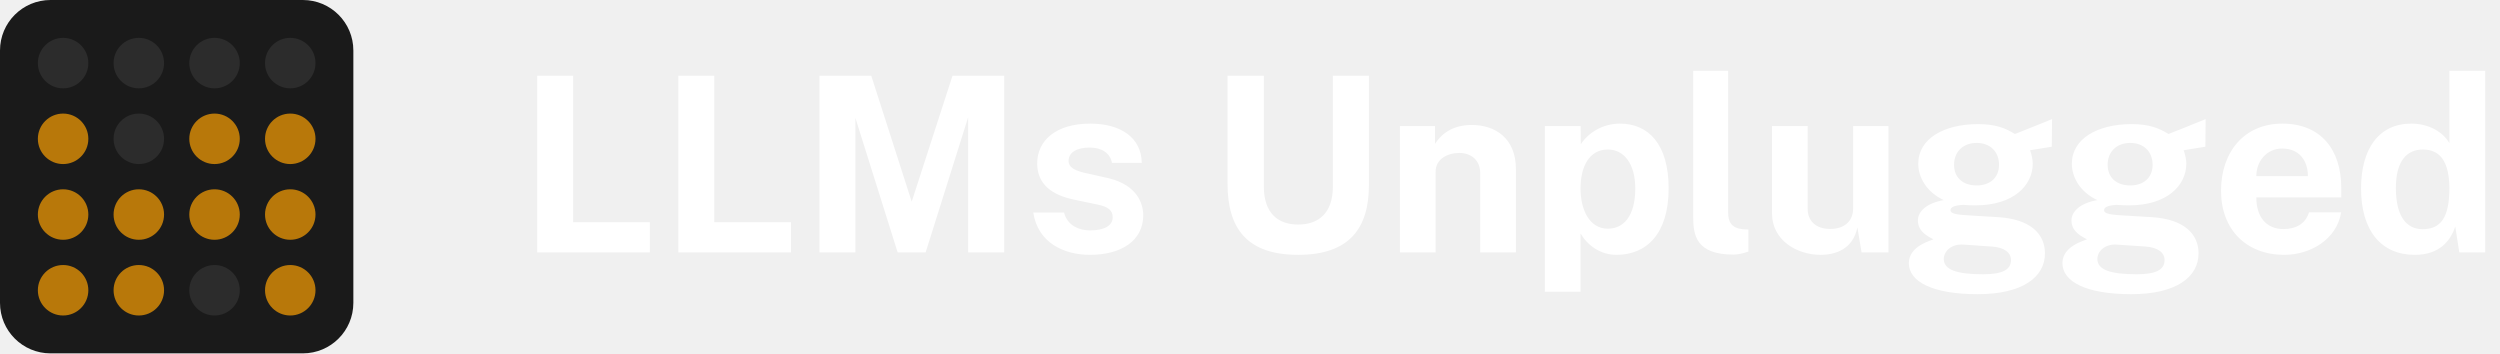
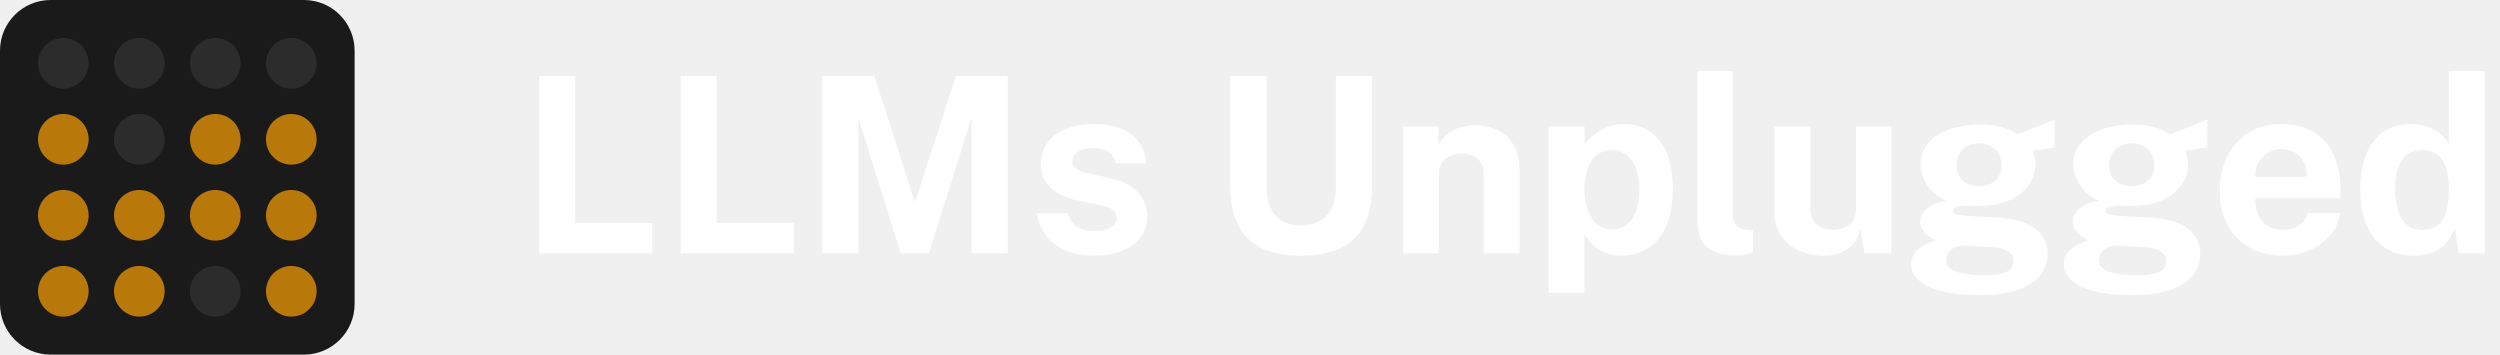
- <svg xmlns="http://www.w3.org/2000/svg" viewBox="0 0 198.1 28">
-   <style>@keyframes f-00010{0%{fill:rgba(255,255,255,0.08)}17%{fill:rgba(255,255,255,0.08)}20%{fill:rgba(255,255,255,0.08)}37%{fill:rgba(255,255,255,0.08)}40%{fill:rgba(255,255,255,0.08)}57%{fill:rgba(255,255,255,0.08)}60%{fill:hsl(40, 87%, 40%)}77%{fill:hsl(40, 87%, 40%)}80%{fill:rgba(255,255,255,0.08)}97%{fill:rgba(255,255,255,0.08)}100%{fill:rgba(255,255,255,0.08)}}.f-00010{animation:f-00010 15s infinite}@keyframes f-00000{0%{fill:rgba(255,255,255,0.08)}17%{fill:rgba(255,255,255,0.08)}20%{fill:rgba(255,255,255,0.08)}37%{fill:rgba(255,255,255,0.08)}40%{fill:rgba(255,255,255,0.08)}57%{fill:rgba(255,255,255,0.08)}60%{fill:rgba(255,255,255,0.08)}77%{fill:rgba(255,255,255,0.08)}80%{fill:rgba(255,255,255,0.08)}97%{fill:rgba(255,255,255,0.08)}100%{fill:rgba(255,255,255,0.08)}}.f-00000{animation:f-00000 15s infinite}@keyframes f-01010{0%{fill:rgba(255,255,255,0.08)}17%{fill:rgba(255,255,255,0.08)}20%{fill:hsl(42, 85%, 42%)}37%{fill:hsl(42, 85%, 42%)}40%{fill:rgba(255,255,255,0.08)}57%{fill:rgba(255,255,255,0.08)}60%{fill:hsl(40, 87%, 40%)}77%{fill:hsl(40, 87%, 40%)}80%{fill:rgba(255,255,255,0.08)}97%{fill:rgba(255,255,255,0.08)}100%{fill:rgba(255,255,255,0.08)}}.f-01010{animation:f-01010 15s infinite}@keyframes f-10000{0%{fill:hsl(38, 90%, 38%)}17%{fill:hsl(38, 90%, 38%)}20%{fill:rgba(255,255,255,0.08)}37%{fill:rgba(255,255,255,0.08)}40%{fill:rgba(255,255,255,0.08)}57%{fill:rgba(255,255,255,0.08)}60%{fill:rgba(255,255,255,0.08)}77%{fill:rgba(255,255,255,0.08)}80%{fill:rgba(255,255,255,0.08)}97%{fill:rgba(255,255,255,0.08)}100%{fill:hsl(38, 90%, 38%)}}.f-10000{animation:f-10000 15s infinite}@keyframes f-01101{0%{fill:rgba(255,255,255,0.08)}17%{fill:rgba(255,255,255,0.08)}20%{fill:hsl(42, 85%, 42%)}37%{fill:hsl(42, 85%, 42%)}40%{fill:hsl(36, 82%, 36%)}57%{fill:hsl(36, 82%, 36%)}60%{fill:rgba(255,255,255,0.08)}77%{fill:rgba(255,255,255,0.08)}80%{fill:hsl(44, 80%, 44%)}97%{fill:hsl(44, 80%, 44%)}100%{fill:rgba(255,255,255,0.08)}}.f-01101{animation:f-01101 15s infinite}@keyframes f-11011{0%{fill:hsl(38, 90%, 38%)}17%{fill:hsl(38, 90%, 38%)}20%{fill:hsl(42, 85%, 42%)}37%{fill:hsl(42, 85%, 42%)}40%{fill:rgba(255,255,255,0.08)}57%{fill:rgba(255,255,255,0.08)}60%{fill:hsl(40, 87%, 40%)}77%{fill:hsl(40, 87%, 40%)}80%{fill:hsl(44, 80%, 44%)}97%{fill:hsl(44, 80%, 44%)}100%{fill:hsl(38, 90%, 38%)}}.f-11011{animation:f-11011 15s infinite}@keyframes f-10011{0%{fill:hsl(38, 90%, 38%)}17%{fill:hsl(38, 90%, 38%)}20%{fill:rgba(255,255,255,0.08)}37%{fill:rgba(255,255,255,0.08)}40%{fill:rgba(255,255,255,0.08)}57%{fill:rgba(255,255,255,0.08)}60%{fill:hsl(40, 87%, 40%)}77%{fill:hsl(40, 87%, 40%)}80%{fill:hsl(44, 80%, 44%)}97%{fill:hsl(44, 80%, 44%)}100%{fill:hsl(38, 90%, 38%)}}.f-10011{animation:f-10011 15s infinite}@keyframes f-11101{0%{fill:hsl(38, 90%, 38%)}17%{fill:hsl(38, 90%, 38%)}20%{fill:hsl(42, 85%, 42%)}37%{fill:hsl(42, 85%, 42%)}40%{fill:hsl(36, 82%, 36%)}57%{fill:hsl(36, 82%, 36%)}60%{fill:rgba(255,255,255,0.08)}77%{fill:rgba(255,255,255,0.08)}80%{fill:hsl(44, 80%, 44%)}97%{fill:hsl(44, 80%, 44%)}100%{fill:hsl(38, 90%, 38%)}}.f-11101{animation:f-11101 15s infinite}@keyframes f-10111{0%{fill:hsl(38, 90%, 38%)}17%{fill:hsl(38, 90%, 38%)}20%{fill:rgba(255,255,255,0.08)}37%{fill:rgba(255,255,255,0.08)}40%{fill:hsl(36, 82%, 36%)}57%{fill:hsl(36, 82%, 36%)}60%{fill:hsl(40, 87%, 40%)}77%{fill:hsl(40, 87%, 40%)}80%{fill:hsl(44, 80%, 44%)}97%{fill:hsl(44, 80%, 44%)}100%{fill:hsl(38, 90%, 38%)}}.f-10111{animation:f-10111 15s infinite}@keyframes f-10110{0%{fill:hsl(38, 90%, 38%)}17%{fill:hsl(38, 90%, 38%)}20%{fill:rgba(255,255,255,0.08)}37%{fill:rgba(255,255,255,0.08)}40%{fill:hsl(36, 82%, 36%)}57%{fill:hsl(36, 82%, 36%)}60%{fill:hsl(40, 87%, 40%)}77%{fill:hsl(40, 87%, 40%)}80%{fill:rgba(255,255,255,0.08)}97%{fill:rgba(255,255,255,0.08)}100%{fill:hsl(38, 90%, 38%)}}.f-10110{animation:f-10110 15s infinite}@keyframes f-10001{0%{fill:hsl(38, 90%, 38%)}17%{fill:hsl(38, 90%, 38%)}20%{fill:rgba(255,255,255,0.08)}37%{fill:rgba(255,255,255,0.08)}40%{fill:rgba(255,255,255,0.08)}57%{fill:rgba(255,255,255,0.08)}60%{fill:rgba(255,255,255,0.08)}77%{fill:rgba(255,255,255,0.08)}80%{fill:hsl(44, 80%, 44%)}97%{fill:hsl(44, 80%, 44%)}100%{fill:hsl(38, 90%, 38%)}}.f-10001{animation:f-10001 15s infinite}@keyframes f-11010{0%{fill:hsl(38, 90%, 38%)}17%{fill:hsl(38, 90%, 38%)}20%{fill:hsl(42, 85%, 42%)}37%{fill:hsl(42, 85%, 42%)}40%{fill:rgba(255,255,255,0.08)}57%{fill:rgba(255,255,255,0.08)}60%{fill:hsl(40, 87%, 40%)}77%{fill:hsl(40, 87%, 40%)}80%{fill:rgba(255,255,255,0.08)}97%{fill:rgba(255,255,255,0.08)}100%{fill:hsl(38, 90%, 38%)}}.f-11010{animation:f-11010 15s infinite}</style>
+ <svg xmlns="http://www.w3.org/2000/svg" viewBox="0 0 197.4 28" role="img" aria-label="LLMs Unplugged">
+   <style>@keyframes f-00010{0%{fill:rgba(255,255,255,0.08)}17%{fill:rgba(255,255,255,0.08)}20%{fill:rgba(255,255,255,0.08)}37%{fill:rgba(255,255,255,0.08)}40%{fill:rgba(255,255,255,0.08)}57%{fill:rgba(255,255,255,0.08)}60%{fill:hsl(40, 87%, 40%)}77%{fill:hsl(40, 87%, 40%)}80%{fill:rgba(255,255,255,0.08)}97%{fill:rgba(255,255,255,0.08)}100%{fill:rgba(255,255,255,0.08)}}.f-00010{animation:f-00010 15s infinite}@keyframes f-00000{0%{fill:rgba(255,255,255,0.08)}17%{fill:rgba(255,255,255,0.08)}20%{fill:rgba(255,255,255,0.08)}37%{fill:rgba(255,255,255,0.08)}40%{fill:rgba(255,255,255,0.08)}57%{fill:rgba(255,255,255,0.08)}60%{fill:rgba(255,255,255,0.08)}77%{fill:rgba(255,255,255,0.08)}80%{fill:rgba(255,255,255,0.08)}97%{fill:rgba(255,255,255,0.08)}100%{fill:rgba(255,255,255,0.08)}}.f-00000{animation:f-00000 15s infinite}@keyframes f-01010{0%{fill:rgba(255,255,255,0.08)}17%{fill:rgba(255,255,255,0.08)}20%{fill:hsl(42, 85%, 42%)}37%{fill:hsl(42, 85%, 42%)}40%{fill:rgba(255,255,255,0.08)}57%{fill:rgba(255,255,255,0.08)}60%{fill:hsl(40, 87%, 40%)}77%{fill:hsl(40, 87%, 40%)}80%{fill:rgba(255,255,255,0.08)}97%{fill:rgba(255,255,255,0.08)}100%{fill:rgba(255,255,255,0.08)}}.f-01010{animation:f-01010 15s infinite}@keyframes f-10000{0%{fill:hsl(38, 90%, 38%)}17%{fill:hsl(38, 90%, 38%)}20%{fill:rgba(255,255,255,0.08)}37%{fill:rgba(255,255,255,0.08)}40%{fill:rgba(255,255,255,0.08)}57%{fill:rgba(255,255,255,0.08)}60%{fill:rgba(255,255,255,0.08)}77%{fill:rgba(255,255,255,0.08)}80%{fill:rgba(255,255,255,0.08)}97%{fill:rgba(255,255,255,0.08)}100%{fill:hsl(38, 90%, 38%)}}.f-10000{animation:f-10000 15s infinite}@keyframes f-01101{0%{fill:rgba(255,255,255,0.08)}17%{fill:rgba(255,255,255,0.08)}20%{fill:hsl(42, 85%, 42%)}37%{fill:hsl(42, 85%, 42%)}40%{fill:hsl(36, 82%, 36%)}57%{fill:hsl(36, 82%, 36%)}60%{fill:rgba(255,255,255,0.08)}77%{fill:rgba(255,255,255,0.08)}80%{fill:hsl(44, 80%, 44%)}97%{fill:hsl(44, 80%, 44%)}100%{fill:rgba(255,255,255,0.08)}}.f-01101{animation:f-01101 15s infinite}@keyframes f-11011{0%{fill:hsl(38, 90%, 38%)}17%{fill:hsl(38, 90%, 38%)}20%{fill:hsl(42, 85%, 42%)}37%{fill:hsl(42, 85%, 42%)}40%{fill:rgba(255,255,255,0.08)}57%{fill:rgba(255,255,255,0.08)}60%{fill:hsl(40, 87%, 40%)}77%{fill:hsl(40, 87%, 40%)}80%{fill:hsl(44, 80%, 44%)}97%{fill:hsl(44, 80%, 44%)}100%{fill:hsl(38, 90%, 38%)}}.f-11011{animation:f-11011 15s infinite}@keyframes f-10011{0%{fill:hsl(38, 90%, 38%)}17%{fill:hsl(38, 90%, 38%)}20%{fill:rgba(255,255,255,0.08)}37%{fill:rgba(255,255,255,0.08)}40%{fill:rgba(255,255,255,0.08)}57%{fill:rgba(255,255,255,0.08)}60%{fill:hsl(40, 87%, 40%)}77%{fill:hsl(40, 87%, 40%)}80%{fill:hsl(44, 80%, 44%)}97%{fill:hsl(44, 80%, 44%)}100%{fill:hsl(38, 90%, 38%)}}.f-10011{animation:f-10011 15s infinite}@keyframes f-11101{0%{fill:hsl(38, 90%, 38%)}17%{fill:hsl(38, 90%, 38%)}20%{fill:hsl(42, 85%, 42%)}37%{fill:hsl(42, 85%, 42%)}40%{fill:hsl(36, 82%, 36%)}57%{fill:hsl(36, 82%, 36%)}60%{fill:rgba(255,255,255,0.08)}77%{fill:rgba(255,255,255,0.08)}80%{fill:hsl(44, 80%, 44%)}97%{fill:hsl(44, 80%, 44%)}100%{fill:hsl(38, 90%, 38%)}}.f-11101{animation:f-11101 15s infinite}@keyframes f-10111{0%{fill:hsl(38, 90%, 38%)}17%{fill:hsl(38, 90%, 38%)}20%{fill:rgba(255,255,255,0.08)}37%{fill:rgba(255,255,255,0.08)}40%{fill:hsl(36, 82%, 36%)}57%{fill:hsl(36, 82%, 36%)}60%{fill:hsl(40, 87%, 40%)}77%{fill:hsl(40, 87%, 40%)}80%{fill:hsl(44, 80%, 44%)}97%{fill:hsl(44, 80%, 44%)}100%{fill:hsl(38, 90%, 38%)}}.f-10111{animation:f-10111 15s infinite}@keyframes f-10110{0%{fill:hsl(38, 90%, 38%)}17%{fill:hsl(38, 90%, 38%)}20%{fill:rgba(255,255,255,0.08)}37%{fill:rgba(255,255,255,0.08)}40%{fill:hsl(36, 82%, 36%)}57%{fill:hsl(36, 82%, 36%)}60%{fill:hsl(40, 87%, 40%)}77%{fill:hsl(40, 87%, 40%)}80%{fill:rgba(255,255,255,0.08)}97%{fill:rgba(255,255,255,0.08)}100%{fill:hsl(38, 90%, 38%)}}.f-10110{animation:f-10110 15s infinite}@keyframes f-10001{0%{fill:hsl(38, 90%, 38%)}17%{fill:hsl(38, 90%, 38%)}20%{fill:rgba(255,255,255,0.08)}37%{fill:rgba(255,255,255,0.08)}40%{fill:rgba(255,255,255,0.08)}57%{fill:rgba(255,255,255,0.08)}60%{fill:rgba(255,255,255,0.08)}77%{fill:rgba(255,255,255,0.08)}80%{fill:hsl(44, 80%, 44%)}97%{fill:hsl(44, 80%, 44%)}100%{fill:hsl(38, 90%, 38%)}}.f-10001{animation:f-10001 15s infinite}@keyframes f-11010{0%{fill:hsl(38, 90%, 38%)}17%{fill:hsl(38, 90%, 38%)}20%{fill:hsl(42, 85%, 42%)}37%{fill:hsl(42, 85%, 42%)}40%{fill:rgba(255,255,255,0.08)}57%{fill:rgba(255,255,255,0.08)}60%{fill:hsl(40, 87%, 40%)}77%{fill:hsl(40, 87%, 40%)}80%{fill:rgba(255,255,255,0.08)}97%{fill:rgba(255,255,255,0.08)}100%{fill:hsl(38, 90%, 38%)}}.f-11010{animation:f-11010 15s infinite}@media (prefers-reduced-motion:reduce){.f-00010,.f-00000,.f-01010,.f-10000,.f-01101,.f-11011,.f-10011,.f-11101,.f-10111,.f-10110,.f-10001,.f-11010{animation:none}}</style>
  <rect width="28" height="28" rx="4" fill="#1a1a1a" />
  <circle class="f-00010" cx="5" cy="5" r="2" fill="rgba(255,255,255,0.08)" />
  <circle class="f-00000" cx="11" cy="5" r="2" fill="rgba(255,255,255,0.08)" />
  <circle class="f-00000" cx="17" cy="5" r="2" fill="rgba(255,255,255,0.08)" />
  <circle class="f-01010" cx="23" cy="5" r="2" fill="rgba(255,255,255,0.08)" />
  <circle class="f-10000" cx="5" cy="11" r="2" fill="hsl(38, 90%, 38%)" />
  <circle class="f-01101" cx="11" cy="11" r="2" fill="rgba(255,255,255,0.08)" />
  <circle class="f-11011" cx="17" cy="11" r="2" fill="hsl(38, 90%, 38%)" />
  <circle class="f-10011" cx="23" cy="11" r="2" fill="hsl(38, 90%, 38%)" />
  <circle class="f-11101" cx="5" cy="17" r="2" fill="hsl(38, 90%, 38%)" />
  <circle class="f-10111" cx="11" cy="17" r="2" fill="hsl(38, 90%, 38%)" />
  <circle class="f-10110" cx="17" cy="17" r="2" fill="hsl(38, 90%, 38%)" />
  <circle class="f-10001" cx="23" cy="17" r="2" fill="hsl(38, 90%, 38%)" />
  <circle class="f-10000" cx="5" cy="23" r="2" fill="hsl(38, 90%, 38%)" />
  <circle class="f-11101" cx="11" cy="23" r="2" fill="hsl(38, 90%, 38%)" />
  <circle class="f-00000" cx="17" cy="23" r="2" fill="rgba(255,255,255,0.08)" />
  <circle class="f-11010" cx="23" cy="23" r="2" fill="hsl(38, 90%, 38%)" />
  <g transform="translate(41 20) scale(0.01936376)">
-     <path d="M81.0 0.0H542.0V-123.5H228.0V-723.0H81.0ZM658.5 0.0H1119.5V-123.5H805.5V-723.0H658.5ZM1236.0 0.0H1383.0V-550.5L1556.0 0.0H1670.5L1844.5 -553.0V0.0H1992.0V-723.0H1780.5L1613.5 -207.5L1448.0 -723.0H1236.0ZM2343.0 10.0C2472.0 10.0 2561.0 -48.5 2561.0 -152.0C2561.0 -199.0 2536.5 -274.5 2421.5 -303.0L2337.5 -322.0C2281.0 -333.0 2255.5 -347.5 2255.5 -374.5C2255.5 -411.0 2292.0 -429.0 2342.0 -429.0C2391.0 -429.0 2425.5 -406.5 2433.0 -366.5H2555.0C2553.5 -468.0 2471.0 -527.0 2344.0 -527.0C2202.5 -527.0 2126.5 -456.5 2127.0 -363.5C2127.5 -278.0 2188.0 -234.5 2279.5 -215.5L2370.5 -196.5C2417.5 -187.5 2436.0 -172.0 2436.0 -144.0C2436.0 -107.0 2398.0 -90.0 2342.5 -90.0C2302.0 -90.0 2250.5 -108.0 2237.0 -163.0H2111.0C2129.5 -40.5 2235.0 10.0 2343.0 10.0ZM3195.0 10.0C3405.5 10.0 3484.5 -100.0 3484.5 -275.5V-723.0H3337.0V-269.5C3337.0 -160.5 3278.0 -114.0 3195.0 -114.0C3111.5 -114.0 3054.5 -161.5 3054.5 -269.5V-723.0H2906.0V-280.5C2906.0 -100.5 2983.5 10.0 3195.0 10.0ZM3611.5 0.0H3757.5V-331.0C3757.5 -381.5 3806.0 -407.0 3854.0 -407.0C3901.5 -407.0 3940.0 -379.0 3940.0 -323.0V0.0H4086.0V-341.0C4086.0 -469.0 3999.5 -521.5 3905.0 -521.5C3823.5 -521.5 3778.5 -481.5 3755.0 -444.0V-517.0H3611.5ZM4204.5 161.0H4350.5V-77.5C4379.0 -29.0 4431.0 10.0 4497.5 10.0C4620.0 10.0 4711.0 -75.0 4711.0 -262.5C4711.0 -443.5 4627.5 -527.0 4512.0 -527.0C4441.5 -527.0 4383.0 -490.5 4351.5 -442.5L4351.0 -517.0H4204.5ZM4462.5 -97.0C4386.5 -97.0 4350.5 -175.0 4350.5 -261.5C4350.5 -352.0 4386.5 -421.0 4462.5 -421.0C4529.5 -421.0 4574.5 -361.0 4574.5 -261.5C4574.5 -147.0 4525.5 -97.0 4462.5 -97.0ZM4976.5 9.0C4996.0 9.0 5017.5 3.5 5037.5 -3.5V-93.5L5013.0 -95.0C4968.0 -100.0 4954.5 -125.0 4954.5 -163.0V-743.0H4811.5V-145.0C4811.5 -70.5 4823.5 9.0 4976.5 9.0ZM5331.0 10.0C5392.0 10.5 5465.0 -12.0 5483.5 -102.5L5500.5 0.0H5610.5V-517.0H5466.0V-180.5C5466.0 -127.0 5429.5 -96.0 5372.5 -96.0C5312.0 -96.0 5280.0 -130.0 5280.0 -178.0V-517.0H5134.0V-159.5C5134.0 -49.5 5236.0 9.5 5331.0 10.0ZM5975.5 171.0C6159.5 171.0 6251.0 101.0 6251.0 4.0C6251.0 -77.5 6189.0 -135.5 6062.5 -144.0C6017.0 -147.0 5977.0 -149.0 5955.0 -150.5C5894.0 -154.0 5864.5 -156.5 5864.5 -173.0C5864.5 -183.5 5877.0 -192.5 5916.0 -194.5C5929.0 -193.0 5955.0 -192.5 5967.0 -192.5C6121.5 -192.5 6201.0 -273.5 6201.0 -363.5C6201.0 -377.0 6197.0 -399.5 6190.0 -418.0L6279.0 -432.5L6280.0 -545.5C6236.5 -527.5 6159.0 -496.5 6128.0 -484.5C6089.5 -508.5 6048.5 -525.0 5977.5 -525.0C5837.0 -525.0 5732.5 -465.0 5732.5 -363.0C5732.5 -305.5 5768.5 -245.5 5837.0 -214.0C5765.5 -201.5 5731.0 -167.0 5731.0 -130.5C5731.0 -81.5 5778.5 -63.0 5794.5 -53.5C5784.5 -48.0 5694.0 -26.5 5694.0 44.0C5694.0 120.0 5791.5 171.0 5975.5 171.0ZM5971.5 -274.0C5914.0 -274.0 5879.0 -307.0 5879.0 -358.5C5879.0 -412.0 5916.0 -448.0 5971.5 -448.0C6026.5 -448.0 6063.0 -412.5 6063.0 -358.5C6063.0 -306.0 6026.5 -274.0 5971.5 -274.0ZM5999.0 89.5C5888.0 89.5 5837.0 70.5 5837.0 27.0C5837.0 -5.0 5868.0 -34.5 5915.0 -32.0L6033.5 -24.0C6084.5 -20.5 6112.0 0.5 6112.0 31.5C6112.0 69.0 6080.0 89.5 5999.0 89.5ZM6604.0 171.0C6788.0 171.0 6879.5 101.0 6879.5 4.0C6879.5 -77.5 6817.5 -135.5 6691.0 -144.0C6645.5 -147.0 6605.5 -149.0 6583.5 -150.5C6522.5 -154.0 6493.0 -156.5 6493.0 -173.0C6493.0 -183.5 6505.5 -192.5 6544.5 -194.5C6557.5 -193.0 6583.5 -192.5 6595.5 -192.5C6750.0 -192.5 6829.5 -273.5 6829.5 -363.5C6829.5 -377.0 6825.5 -399.5 6818.5 -418.0L6907.5 -432.5L6908.5 -545.5C6865.0 -527.5 6787.5 -496.5 6756.5 -484.5C6718.0 -508.5 6677.0 -525.0 6606.0 -525.0C6465.5 -525.0 6361.0 -465.0 6361.0 -363.0C6361.0 -305.5 6397.0 -245.5 6465.5 -214.0C6394.0 -201.5 6359.5 -167.0 6359.5 -130.5C6359.5 -81.5 6407.0 -63.0 6423.0 -53.5C6413.0 -48.0 6322.5 -26.5 6322.5 44.0C6322.5 120.0 6420.0 171.0 6604.0 171.0ZM6600.0 -274.0C6542.5 -274.0 6507.5 -307.0 6507.5 -358.5C6507.5 -412.0 6544.5 -448.0 6600.0 -448.0C6655.0 -448.0 6691.5 -412.5 6691.5 -358.5C6691.5 -306.0 6655.0 -274.0 6600.0 -274.0ZM6627.5 89.5C6516.5 89.5 6465.5 70.5 6465.5 27.0C6465.5 -5.0 6496.5 -34.5 6543.5 -32.0L6662.0 -24.0C6713.0 -20.5 6740.5 0.5 6740.5 31.5C6740.5 69.0 6708.5 89.5 6627.5 89.5ZM7230.0 10.0C7337.5 10.0 7445.5 -53.5 7463.0 -164.0H7331.5C7316.5 -115.5 7276.5 -95.5 7226.5 -95.5C7156.5 -95.5 7115.5 -146.0 7116.0 -225.0H7463.5V-264.5C7463.5 -419.5 7380.5 -527.0 7222.5 -527.0C7064.0 -527.0 6971.5 -408.0 6971.5 -252.5C6971.5 -92.0 7076.5 10.0 7230.0 10.0ZM7116.0 -312.0C7115.5 -369.0 7155.0 -425.0 7222.0 -425.0C7292.5 -425.0 7327.0 -374.5 7327.0 -312.0ZM7764.5 10.0C7866.5 10.0 7911.5 -49.0 7930.0 -106.0L7946.5 0.0H8052.5V-743.0H7906.0V-447.0C7881.0 -491.0 7824.0 -527.0 7750.0 -527.0C7617.0 -527.0 7544.5 -423.5 7544.5 -261.5C7544.5 -90.5 7625.5 10.0 7764.5 10.0ZM7796.5 -95.0C7729.5 -95.0 7687.0 -148.5 7687.0 -263.5C7687.0 -377.0 7734.0 -421.0 7797.5 -421.0C7870.0 -421.0 7905.0 -369.0 7906.0 -263.5C7906.0 -141.5 7870.0 -95.0 7796.5 -95.0Z" fill="#ffffff" />
+     <path d="M81.0 0.0H542.0V-123.5H228.0V-723.0H81.0ZM658.5 0.0H1119.5V-123.5H805.5V-723.0H658.5ZM1236.0 0.0H1383.0V-550.5L1556.0 0.0H1670.5L1844.5 -553.0V0.0H1992.0V-723.0H1780.5L1613.5 -207.5L1448.0 -723.0H1236.0ZM2343.0 10.0C2472.0 10.0 2561.0 -48.5 2561.0 -152.0C2561.0 -199.0 2536.5 -274.5 2421.5 -303.0L2337.5 -322.0C2281.0 -333.0 2255.5 -347.5 2255.5 -374.5C2255.5 -411.0 2292.0 -429.0 2342.0 -429.0C2391.0 -429.0 2425.5 -406.5 2433.0 -366.5H2555.0C2553.5 -468.0 2471.0 -527.0 2344.0 -527.0C2202.5 -527.0 2126.5 -456.5 2127.0 -363.5C2127.5 -278.0 2188.0 -234.5 2279.5 -215.5L2370.5 -196.5C2417.5 -187.5 2436.0 -172.0 2436.0 -144.0C2436.0 -107.0 2398.0 -90.0 2342.5 -90.0C2302.0 -90.0 2250.5 -108.0 2237.0 -163.0H2111.0C2129.5 -40.5 2235.0 10.0 2343.0 10.0ZM3188.0 10.0C3398.5 10.0 3477.5 -100.0 3477.5 -275.5V-723.0H3330.0V-269.5C3330.0 -160.5 3271.0 -114.0 3188.0 -114.0C3104.5 -114.0 3047.5 -161.5 3047.5 -269.5V-723.0H2899.0V-280.5C2899.0 -100.5 2976.5 10.0 3188.0 10.0ZM3604.5 0.0H3750.5V-331.0C3750.5 -381.5 3799.0 -407.0 3847.0 -407.0C3894.5 -407.0 3933.0 -379.0 3933.0 -323.0V0.0H4079.0V-341.0C4079.0 -469.0 3992.5 -521.5 3898.0 -521.5C3816.5 -521.5 3771.5 -481.5 3748.0 -444.0V-517.0H3604.5ZM4197.5 161.0H4343.5V-77.5C4372.0 -29.0 4424.0 10.0 4490.5 10.0C4613.0 10.0 4704.0 -75.0 4704.0 -262.5C4704.0 -443.5 4620.5 -527.0 4505.0 -527.0C4434.5 -527.0 4376.0 -490.5 4344.5 -442.5L4344.0 -517.0H4197.5ZM4455.5 -97.0C4379.5 -97.0 4343.5 -175.0 4343.5 -261.5C4343.5 -352.0 4379.5 -421.0 4455.5 -421.0C4522.5 -421.0 4567.5 -361.0 4567.5 -261.5C4567.5 -147.0 4518.5 -97.0 4455.5 -97.0ZM4969.5 9.0C4989.0 9.0 5010.5 3.5 5030.5 -3.5V-93.5L5006.0 -95.0C4961.0 -100.0 4947.5 -125.0 4947.5 -163.0V-743.0H4804.5V-145.0C4804.5 -70.5 4816.5 9.0 4969.5 9.0ZM5316.0 10.0C5377.0 10.5 5450.0 -12.0 5468.5 -102.5L5485.5 0.0H5595.5V-517.0H5451.0V-180.5C5451.0 -127.0 5414.5 -96.0 5357.5 -96.0C5297.0 -96.0 5265.0 -130.0 5265.0 -178.0V-517.0H5119.0V-159.5C5119.0 -49.5 5221.0 9.5 5316.0 10.0ZM5957.0 171.0C6141.0 171.0 6232.5 101.0 6232.5 4.0C6232.5 -77.5 6170.5 -135.5 6044.0 -144.0C5998.5 -147.0 5958.5 -149.0 5936.5 -150.5C5875.5 -154.0 5846.0 -156.5 5846.0 -173.0C5846.0 -183.5 5858.5 -192.5 5897.5 -194.5C5910.5 -193.0 5936.5 -192.5 5948.5 -192.5C6103.0 -192.5 6182.5 -273.5 6182.5 -363.5C6182.5 -377.0 6178.5 -399.5 6171.5 -418.0L6260.5 -432.5L6261.5 -545.5C6218.0 -527.5 6140.5 -496.5 6109.5 -484.5C6071.0 -508.5 6030.0 -525.0 5959.0 -525.0C5818.5 -525.0 5714.0 -465.0 5714.0 -363.0C5714.0 -305.5 5750.0 -245.5 5818.5 -214.0C5747.0 -201.5 5712.5 -167.0 5712.5 -130.5C5712.5 -81.5 5760.0 -63.0 5776.0 -53.5C5766.0 -48.0 5675.5 -26.5 5675.5 44.0C5675.5 120.0 5773.0 171.0 5957.0 171.0ZM5953.0 -274.0C5895.5 -274.0 5860.5 -307.0 5860.5 -358.5C5860.5 -412.0 5897.5 -448.0 5953.0 -448.0C6008.0 -448.0 6044.5 -412.5 6044.5 -358.5C6044.5 -306.0 6008.0 -274.0 5953.0 -274.0ZM5980.5 89.5C5869.5 89.5 5818.5 70.5 5818.5 27.0C5818.5 -5.0 5849.5 -34.5 5896.5 -32.0L6015.0 -24.0C6066.0 -20.5 6093.5 0.5 6093.5 31.5C6093.5 69.0 6061.5 89.5 5980.5 89.5ZM6579.5 171.0C6763.5 171.0 6855.0 101.0 6855.0 4.0C6855.0 -77.5 6793.0 -135.5 6666.5 -144.0C6621.0 -147.0 6581.0 -149.0 6559.0 -150.5C6498.0 -154.0 6468.5 -156.5 6468.5 -173.0C6468.5 -183.5 6481.0 -192.5 6520.0 -194.5C6533.0 -193.0 6559.0 -192.5 6571.0 -192.5C6725.5 -192.5 6805.0 -273.5 6805.0 -363.5C6805.0 -377.0 6801.0 -399.5 6794.0 -418.0L6883.0 -432.5L6884.0 -545.5C6840.5 -527.5 6763.0 -496.5 6732.0 -484.5C6693.5 -508.5 6652.5 -525.0 6581.5 -525.0C6441.0 -525.0 6336.5 -465.0 6336.5 -363.0C6336.5 -305.5 6372.5 -245.5 6441.0 -214.0C6369.5 -201.5 6335.0 -167.0 6335.0 -130.5C6335.0 -81.5 6382.5 -63.0 6398.5 -53.5C6388.5 -48.0 6298.0 -26.5 6298.0 44.0C6298.0 120.0 6395.5 171.0 6579.5 171.0ZM6575.5 -274.0C6518.0 -274.0 6483.0 -307.0 6483.0 -358.5C6483.0 -412.0 6520.0 -448.0 6575.5 -448.0C6630.5 -448.0 6667.0 -412.5 6667.0 -358.5C6667.0 -306.0 6630.5 -274.0 6575.5 -274.0ZM6603.0 89.5C6492.0 89.5 6441.0 70.5 6441.0 27.0C6441.0 -5.0 6472.0 -34.5 6519.0 -32.0L6637.5 -24.0C6688.5 -20.5 6716.0 0.5 6716.0 31.5C6716.0 69.0 6684.0 89.5 6603.0 89.5ZM7192.5 10.0C7300.0 10.0 7408.0 -53.5 7425.5 -164.0H7294.0C7279.0 -115.5 7239.0 -95.5 7189.0 -95.5C7119.0 -95.5 7078.0 -146.0 7078.5 -225.0H7426.0V-264.5C7426.0 -419.5 7343.0 -527.0 7185.0 -527.0C7026.5 -527.0 6934.0 -408.0 6934.0 -252.5C6934.0 -92.0 7039.0 10.0 7192.5 10.0ZM7078.5 -312.0C7078.0 -369.0 7117.5 -425.0 7184.5 -425.0C7255.0 -425.0 7289.5 -374.5 7289.5 -312.0ZM7727.0 10.0C7829.0 10.0 7874.0 -49.0 7892.5 -106.0L7909.0 0.0H8015.0V-743.0H7868.5V-447.0C7843.5 -491.0 7786.5 -527.0 7712.5 -527.0C7579.5 -527.0 7507.0 -423.5 7507.0 -261.5C7507.0 -90.5 7588.0 10.0 7727.0 10.0ZM7759.0 -95.0C7692.0 -95.0 7649.5 -148.5 7649.5 -263.5C7649.5 -377.0 7696.5 -421.0 7760.0 -421.0C7832.5 -421.0 7867.5 -369.0 7868.5 -263.5C7868.5 -141.5 7832.5 -95.0 7759.0 -95.0Z" fill="#ffffff" />
  </g>
</svg>
